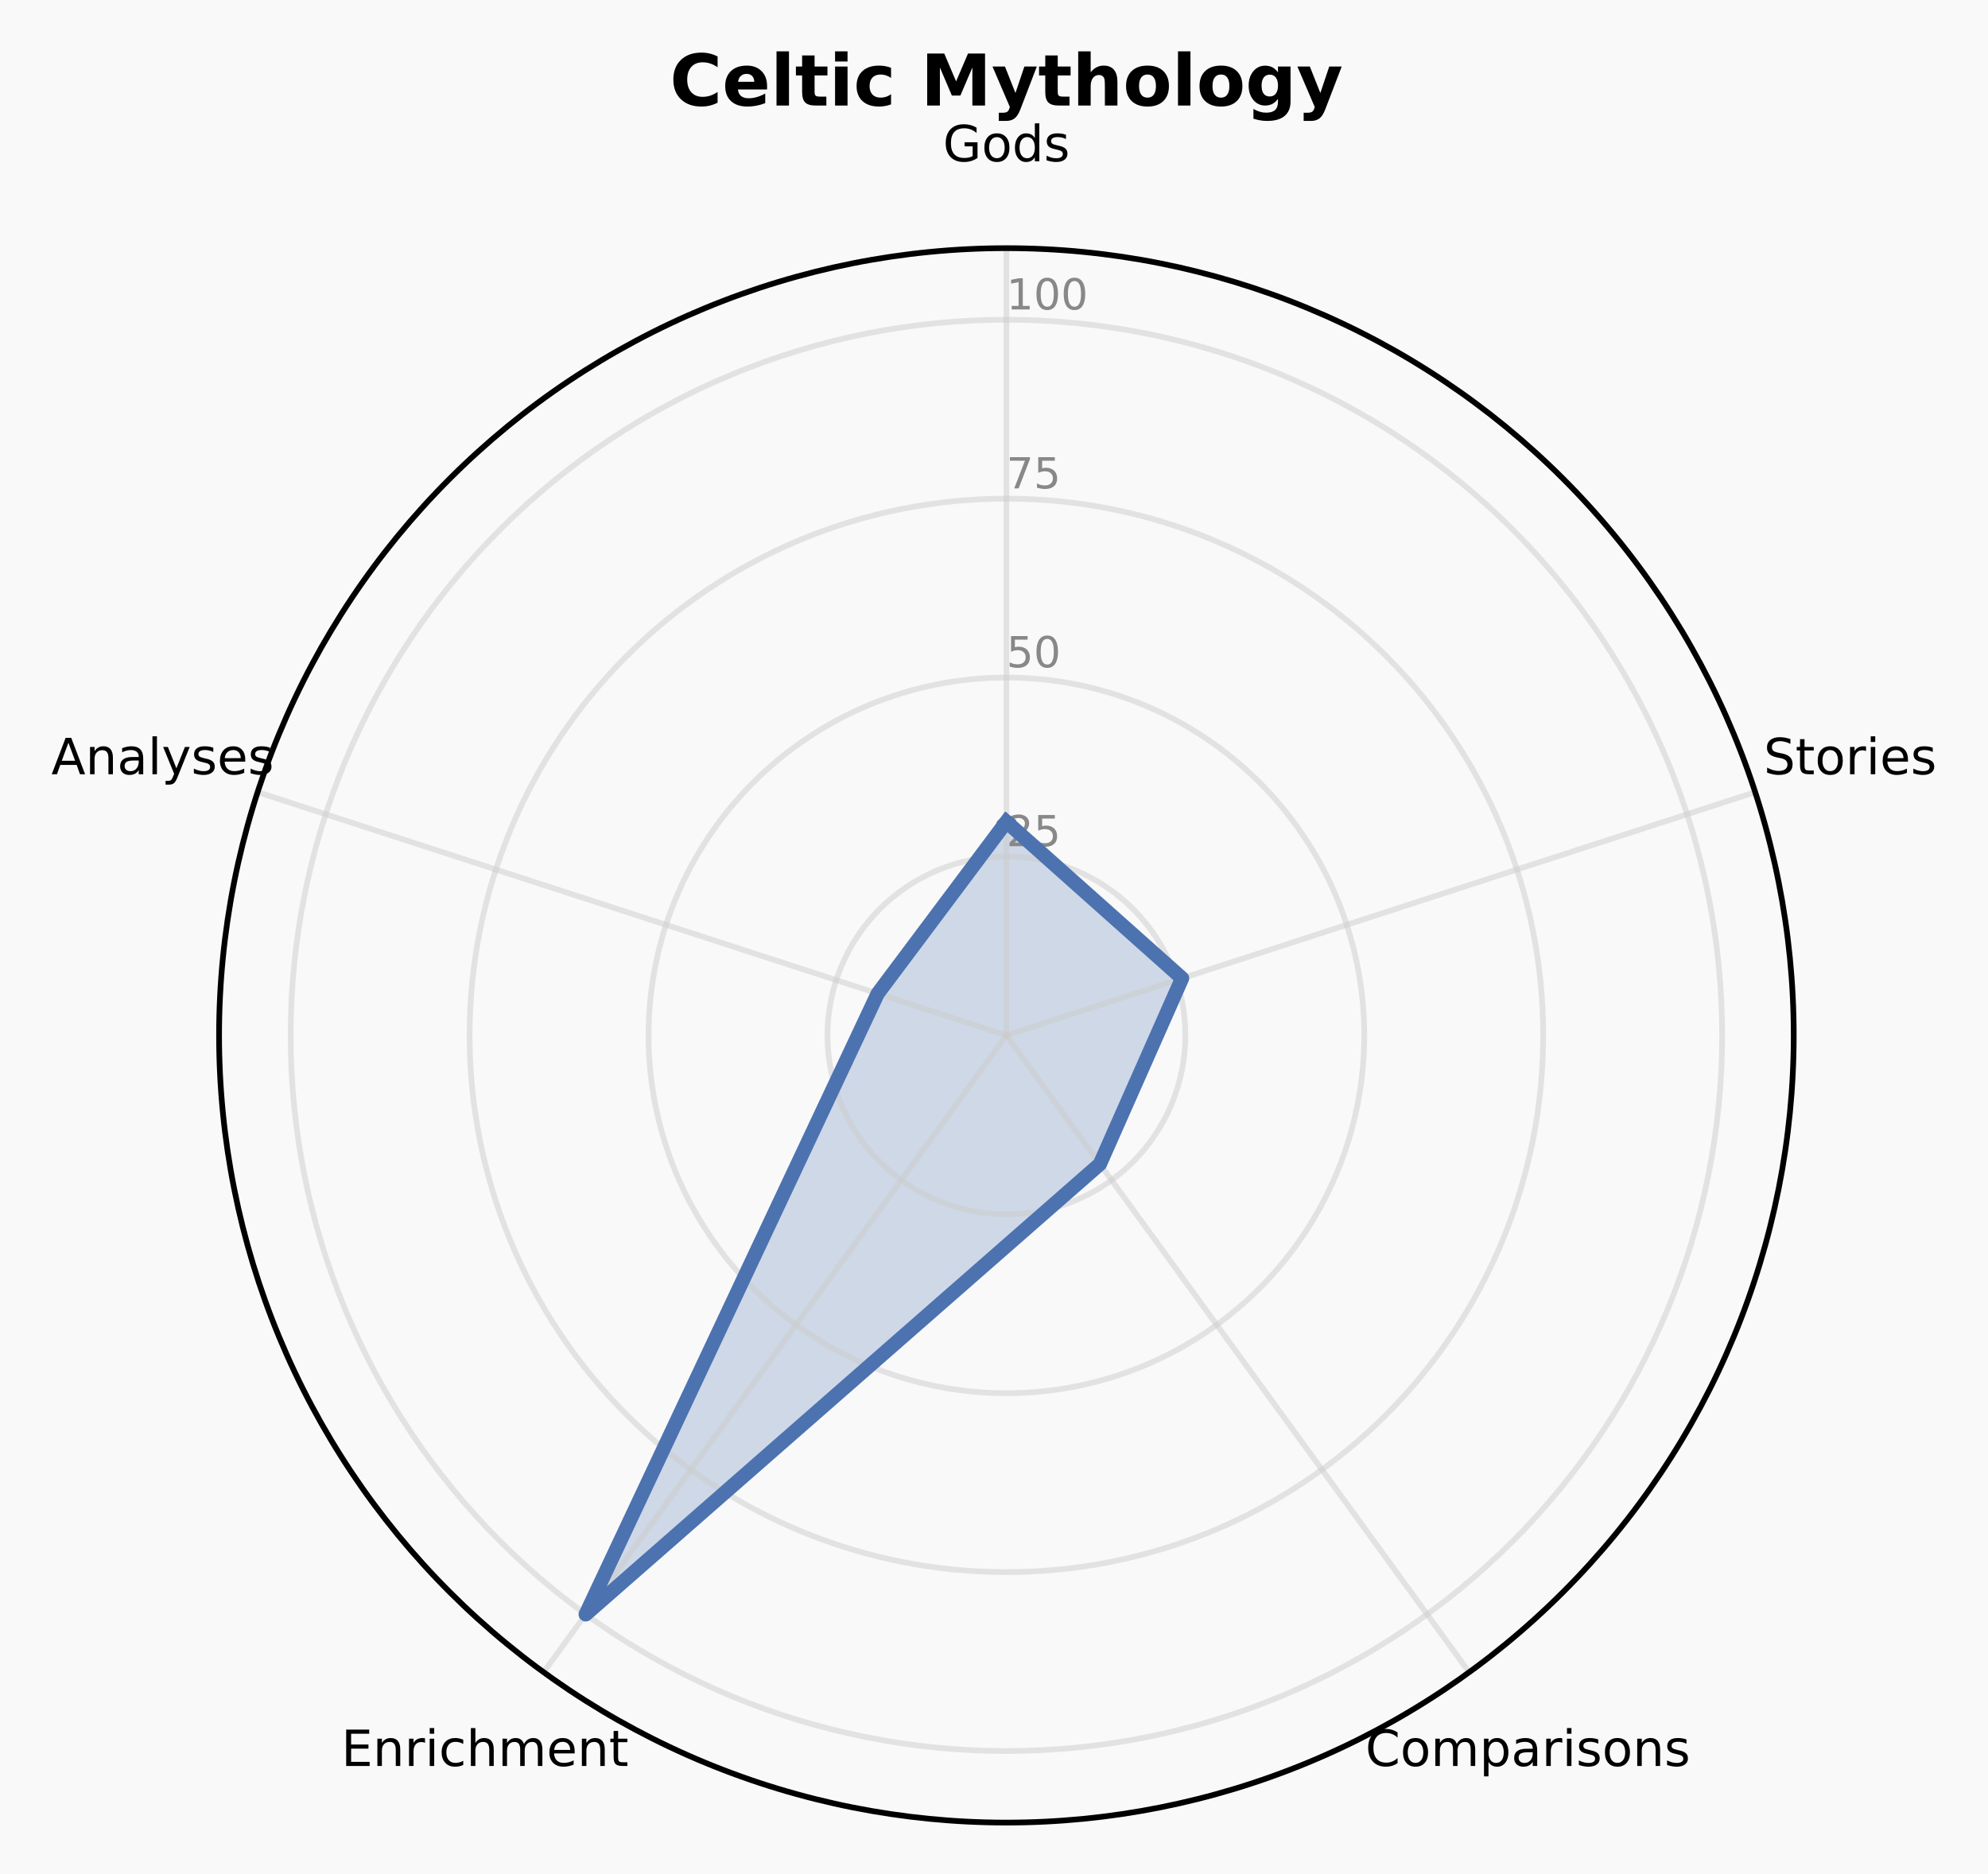
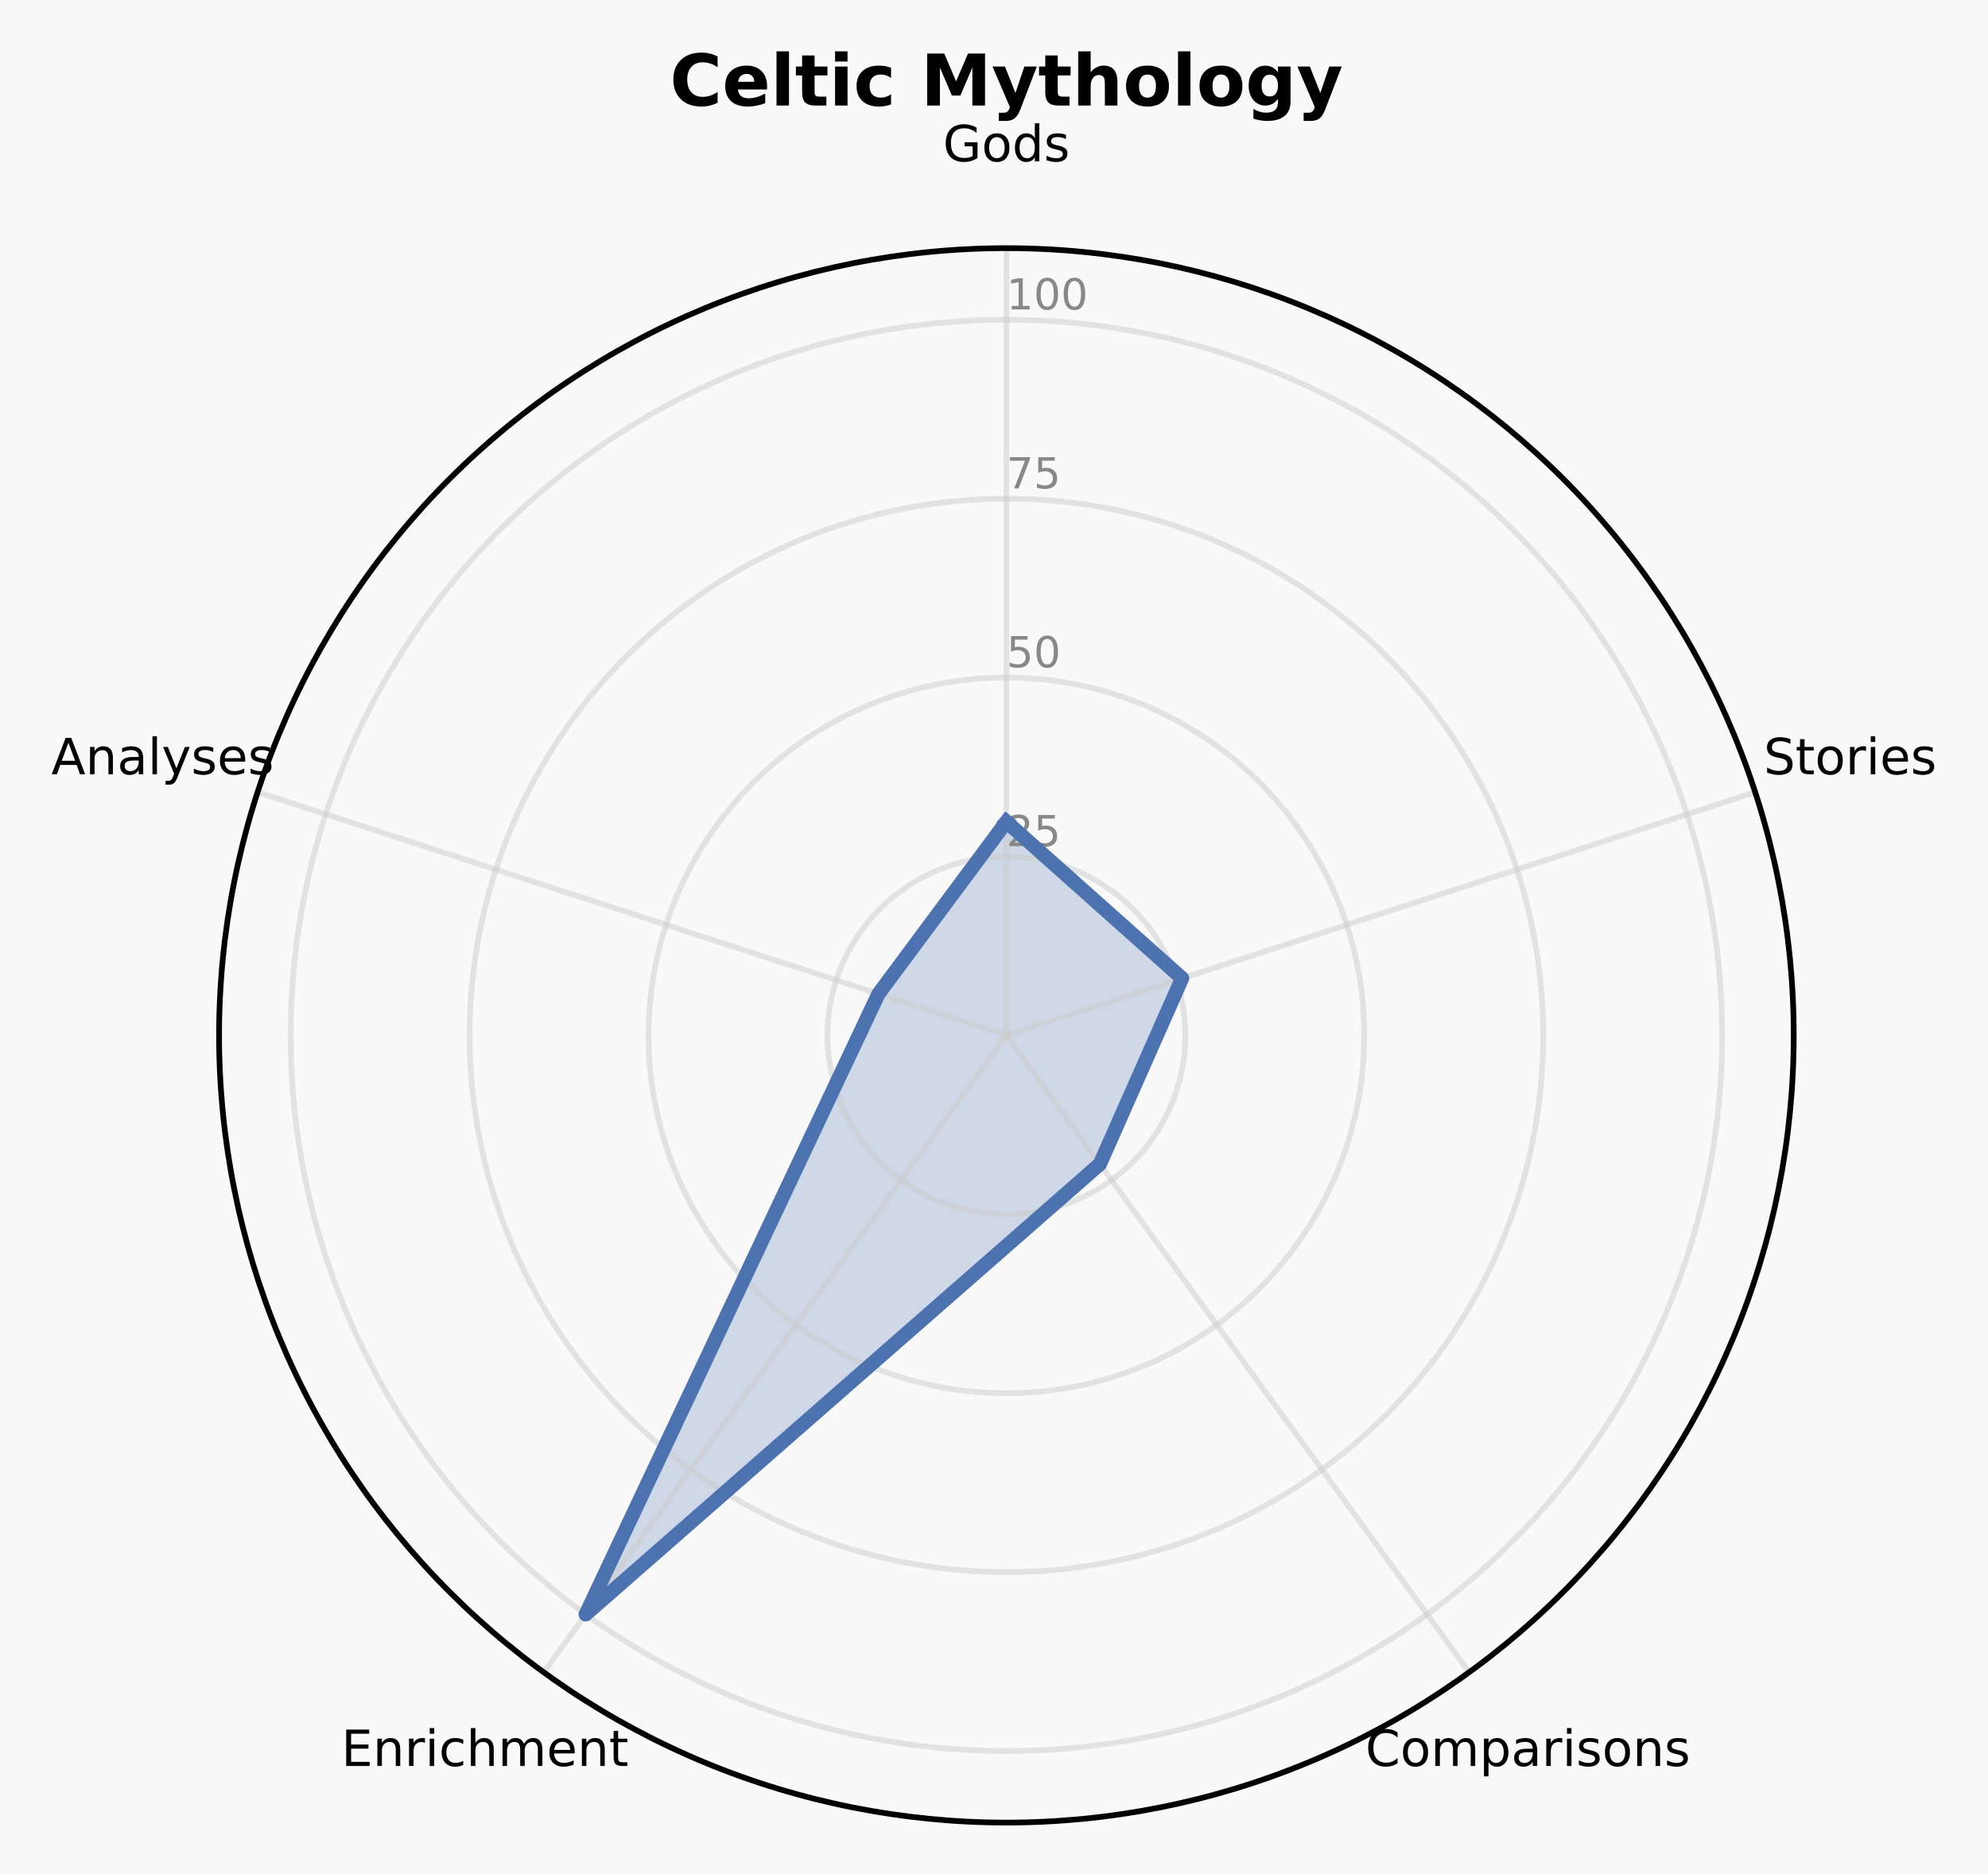
<svg xmlns="http://www.w3.org/2000/svg" xmlns:xlink="http://www.w3.org/1999/xlink" width="278.709pt" height="262.758pt" viewBox="0 0 278.709 262.758" version="1.1">
  <defs>
    <style type="text/css">*{stroke-linejoin: round; stroke-linecap: butt}</style>
  </defs>
  <g id="figure_1">
    <g id="patch_1">
      <path d="M 0 262.758  L 278.709 262.758  L 278.709 0  L 0 0  z " style="fill: #f9f9f9" />
    </g>
    <g id="axes_1">
      <g id="patch_2">
        <path d="M 251.473 145.178  C 251.473 130.683 248.618 116.329 243.071 102.938  C 237.524 89.546 229.393 77.377 219.143 67.128  C 208.894 56.878 196.725 48.748 183.334 43.201  C 169.942 37.654 155.588 34.798 141.093 34.798  C 126.598 34.798 112.244 37.654 98.853 43.201  C 85.461 48.748 73.293 56.878 63.043 67.128  C 52.794 77.377 44.663 89.546 39.116 102.938  C 33.569 116.329 30.714 130.683 30.714 145.178  C 30.714 159.673 33.569 174.027 39.116 187.418  C 44.663 200.81 52.794 212.979 63.043 223.228  C 73.293 233.478 85.461 241.609 98.853 247.155  C 112.244 252.702 126.598 255.558 141.093 255.558  C 155.588 255.558 169.942 252.702 183.334 247.155  C 196.725 241.609 208.894 233.478 219.143 223.228  C 229.393 212.979 237.524 200.81 243.071 187.418  C 248.618 174.027 251.473 159.673 251.473 145.178  M 141.093 145.178  C 141.093 145.178 141.093 145.178 141.093 145.178  C 141.093 145.178 141.093 145.178 141.093 145.178  C 141.093 145.178 141.093 145.178 141.093 145.178  C 141.093 145.178 141.093 145.178 141.093 145.178  C 141.093 145.178 141.093 145.178 141.093 145.178  C 141.093 145.178 141.093 145.178 141.093 145.178  C 141.093 145.178 141.093 145.178 141.093 145.178  C 141.093 145.178 141.093 145.178 141.093 145.178  C 141.093 145.178 141.093 145.178 141.093 145.178  C 141.093 145.178 141.093 145.178 141.093 145.178  C 141.093 145.178 141.093 145.178 141.093 145.178  C 141.093 145.178 141.093 145.178 141.093 145.178  C 141.093 145.178 141.093 145.178 141.093 145.178  C 141.093 145.178 141.093 145.178 141.093 145.178  C 141.093 145.178 141.093 145.178 141.093 145.178  C 141.093 145.178 141.093 145.178 141.093 145.178  z " style="fill: #f9f9f9" />
      </g>
      <g id="patch_3">
-         <path d="M 141.093 115.224  L 165.721 137.176  L 154.2 163.218  L 82.112 226.359  L 123.054 139.317  z " clip-path="url(#p37fac2ac52)" style="fill: #4c72b0; opacity: 0.25; stroke: #4c72b0; stroke-linejoin: miter" />
+         <path d="M 141.093 115.224  L 165.721 137.176  L 154.2 163.218  L 82.112 226.359  L 123.163 139.352  z " clip-path="url(#p1678ab449c)" style="fill: #4c72b0; opacity: 0.25; stroke: #4c72b0; stroke-linejoin: miter" />
      </g>
      <g id="matplotlib.axis_1">
        <g id="xtick_1">
          <g id="line2d_1">
-             <path d="M 141.093 145.178  L 141.093 34.798  " clip-path="url(#p37fac2ac52)" style="fill: none; stroke: #cccccc; stroke-opacity: 0.5; stroke-width: 0.8; stroke-linecap: square" />
+             <path d="M 141.093 145.178  L 141.093 34.798  " clip-path="url(#p1678ab449c)" style="fill: none; stroke: #cccccc; stroke-opacity: 0.5; stroke-width: 0.8; stroke-linecap: square" />
          </g>
          <g id="text_1">
            <g transform="translate(132.1945 22.61707) scale(0.07 -0.07)">
              <defs>
                <path id="DejaVuSans-2a" d="M 3809 666  L 3809 1919  L 2778 1919  L 2778 2438  L 4434 2438  L 4434 434  Q 4069 175 3628 42  Q 3188 -91 2688 -91  Q 1594 -91 976 548  Q 359 1188 359 2328  Q 359 3472 976 4111  Q 1594 4750 2688 4750  Q 3144 4750 3555 4637  Q 3966 4525 4313 4306  L 4313 3634  Q 3963 3931 3569 4081  Q 3175 4231 2741 4231  Q 1884 4231 1454 3753  Q 1025 3275 1025 2328  Q 1025 1384 1454 906  Q 1884 428 2741 428  Q 3075 428 3337 486  Q 3600 544 3809 666  z " transform="scale(0.015625)" />
                <path id="DejaVuSans-52" d="M 1959 3097  Q 1497 3097 1228 2736  Q 959 2375 959 1747  Q 959 1119 1226 758  Q 1494 397 1959 397  Q 2419 397 2687 759  Q 2956 1122 2956 1747  Q 2956 2369 2687 2733  Q 2419 3097 1959 3097  z M 1959 3584  Q 2709 3584 3137 3096  Q 3566 2609 3566 1747  Q 3566 888 3137 398  Q 2709 -91 1959 -91  Q 1206 -91 779 398  Q 353 888 353 1747  Q 353 2609 779 3096  Q 1206 3584 1959 3584  z " transform="scale(0.015625)" />
                <path id="DejaVuSans-47" d="M 2906 2969  L 2906 4863  L 3481 4863  L 3481 0  L 2906 0  L 2906 525  Q 2725 213 2448 61  Q 2172 -91 1784 -91  Q 1150 -91 751 415  Q 353 922 353 1747  Q 353 2572 751 3078  Q 1150 3584 1784 3584  Q 2172 3584 2448 3432  Q 2725 3281 2906 2969  z M 947 1747  Q 947 1113 1208 752  Q 1469 391 1925 391  Q 2381 391 2643 752  Q 2906 1113 2906 1747  Q 2906 2381 2643 2742  Q 2381 3103 1925 3103  Q 1469 3103 1208 2742  Q 947 2381 947 1747  z " transform="scale(0.015625)" />
                <path id="DejaVuSans-56" d="M 2834 3397  L 2834 2853  Q 2591 2978 2328 3040  Q 2066 3103 1784 3103  Q 1356 3103 1142 2972  Q 928 2841 928 2578  Q 928 2378 1081 2264  Q 1234 2150 1697 2047  L 1894 2003  Q 2506 1872 2764 1633  Q 3022 1394 3022 966  Q 3022 478 2636 193  Q 2250 -91 1575 -91  Q 1294 -91 989 -36  Q 684 19 347 128  L 347 722  Q 666 556 975 473  Q 1284 391 1588 391  Q 1994 391 2212 530  Q 2431 669 2431 922  Q 2431 1156 2273 1281  Q 2116 1406 1581 1522  L 1381 1569  Q 847 1681 609 1914  Q 372 2147 372 2553  Q 372 3047 722 3315  Q 1072 3584 1716 3584  Q 2034 3584 2315 3537  Q 2597 3491 2834 3397  z " transform="scale(0.015625)" />
              </defs>
              <use xlink:href="#DejaVuSans-2a" />
              <use xlink:href="#DejaVuSans-52" transform="translate(77.48438 0)" />
              <use xlink:href="#DejaVuSans-47" transform="translate(138.6719 0)" />
              <use xlink:href="#DejaVuSans-56" transform="translate(202.1562 0)" />
            </g>
          </g>
        </g>
        <g id="xtick_2">
          <g id="line2d_2">
-             <path d="M 141.093 145.178  L 246.07 111.069  " clip-path="url(#p37fac2ac52)" style="fill: none; stroke: #cccccc; stroke-opacity: 0.5; stroke-width: 0.8; stroke-linecap: square" />
+             <path d="M 141.093 145.178  L 246.07 111.069  " clip-path="url(#p1678ab449c)" style="fill: none; stroke: #cccccc; stroke-opacity: 0.5; stroke-width: 0.8; stroke-linecap: square" />
          </g>
          <g id="text_2">
            <g transform="translate(247.2616 108.5613) scale(0.07 -0.07)">
              <defs>
                <path id="DejaVuSans-36" d="M 3425 4513  L 3425 3897  Q 3066 4069 2747 4153  Q 2428 4238 2131 4238  Q 1616 4238 1336 4038  Q 1056 3838 1056 3469  Q 1056 3159 1242 3001  Q 1428 2844 1947 2747  L 2328 2669  Q 3034 2534 3370 2195  Q 3706 1856 3706 1288  Q 3706 609 3251 259  Q 2797 -91 1919 -91  Q 1588 -91 1214 -16  Q 841 59 441 206  L 441 856  Q 825 641 1194 531  Q 1563 422 1919 422  Q 2459 422 2753 634  Q 3047 847 3047 1241  Q 3047 1584 2836 1778  Q 2625 1972 2144 2069  L 1759 2144  Q 1053 2284 737 2584  Q 422 2884 422 3419  Q 422 4038 858 4394  Q 1294 4750 2059 4750  Q 2388 4750 2728 4690  Q 3069 4631 3425 4513  z " transform="scale(0.015625)" />
                <path id="DejaVuSans-57" d="M 1172 4494  L 1172 3500  L 2356 3500  L 2356 3053  L 1172 3053  L 1172 1153  Q 1172 725 1289 603  Q 1406 481 1766 481  L 2356 481  L 2356 0  L 1766 0  Q 1100 0 847 248  Q 594 497 594 1153  L 594 3053  L 172 3053  L 172 3500  L 594 3500  L 594 4494  L 1172 4494  z " transform="scale(0.015625)" />
                <path id="DejaVuSans-55" d="M 2631 2963  Q 2534 3019 2420 3045  Q 2306 3072 2169 3072  Q 1681 3072 1420 2755  Q 1159 2438 1159 1844  L 1159 0  L 581 0  L 581 3500  L 1159 3500  L 1159 2956  Q 1341 3275 1631 3429  Q 1922 3584 2338 3584  Q 2397 3584 2469 3576  Q 2541 3569 2628 3553  L 2631 2963  z " transform="scale(0.015625)" />
                <path id="DejaVuSans-4c" d="M 603 3500  L 1178 3500  L 1178 0  L 603 0  L 603 3500  z M 603 4863  L 1178 4863  L 1178 4134  L 603 4134  L 603 4863  z " transform="scale(0.015625)" />
                <path id="DejaVuSans-48" d="M 3597 1894  L 3597 1613  L 953 1613  Q 991 1019 1311 708  Q 1631 397 2203 397  Q 2534 397 2845 478  Q 3156 559 3463 722  L 3463 178  Q 3153 47 2828 -22  Q 2503 -91 2169 -91  Q 1331 -91 842 396  Q 353 884 353 1716  Q 353 2575 817 3079  Q 1281 3584 2069 3584  Q 2775 3584 3186 3129  Q 3597 2675 3597 1894  z M 3022 2063  Q 3016 2534 2758 2815  Q 2500 3097 2075 3097  Q 1594 3097 1305 2825  Q 1016 2553 972 2059  L 3022 2063  z " transform="scale(0.015625)" />
              </defs>
              <use xlink:href="#DejaVuSans-36" />
              <use xlink:href="#DejaVuSans-57" transform="translate(63.48438 0)" />
              <use xlink:href="#DejaVuSans-52" transform="translate(102.6875 0)" />
              <use xlink:href="#DejaVuSans-55" transform="translate(163.875 0)" />
              <use xlink:href="#DejaVuSans-4c" transform="translate(204.9844 0)" />
              <use xlink:href="#DejaVuSans-48" transform="translate(232.7656 0)" />
              <use xlink:href="#DejaVuSans-56" transform="translate(294.2969 0)" />
            </g>
          </g>
        </g>
        <g id="xtick_3">
          <g id="line2d_3">
-             <path d="M 141.093 145.178  L 205.973 234.477  " clip-path="url(#p37fac2ac52)" style="fill: none; stroke: #cccccc; stroke-opacity: 0.5; stroke-width: 0.8; stroke-linecap: square" />
+             <path d="M 141.093 145.178  L 205.973 234.477  " clip-path="url(#p1678ab449c)" style="fill: none; stroke: #cccccc; stroke-opacity: 0.5; stroke-width: 0.8; stroke-linecap: square" />
          </g>
          <g id="text_3">
            <g transform="translate(191.4228 247.6219) scale(0.07 -0.07)">
              <defs>
                <path id="DejaVuSans-26" d="M 4122 4306  L 4122 3641  Q 3803 3938 3442 4084  Q 3081 4231 2675 4231  Q 1875 4231 1450 3742  Q 1025 3253 1025 2328  Q 1025 1406 1450 917  Q 1875 428 2675 428  Q 3081 428 3442 575  Q 3803 722 4122 1019  L 4122 359  Q 3791 134 3420 21  Q 3050 -91 2638 -91  Q 1578 -91 968 557  Q 359 1206 359 2328  Q 359 3453 968 4101  Q 1578 4750 2638 4750  Q 3056 4750 3426 4639  Q 3797 4528 4122 4306  z " transform="scale(0.015625)" />
                <path id="DejaVuSans-50" d="M 3328 2828  Q 3544 3216 3844 3400  Q 4144 3584 4550 3584  Q 5097 3584 5394 3201  Q 5691 2819 5691 2113  L 5691 0  L 5113 0  L 5113 2094  Q 5113 2597 4934 2840  Q 4756 3084 4391 3084  Q 3944 3084 3684 2787  Q 3425 2491 3425 1978  L 3425 0  L 2847 0  L 2847 2094  Q 2847 2600 2669 2842  Q 2491 3084 2119 3084  Q 1678 3084 1418 2786  Q 1159 2488 1159 1978  L 1159 0  L 581 0  L 581 3500  L 1159 3500  L 1159 2956  Q 1356 3278 1631 3431  Q 1906 3584 2284 3584  Q 2666 3584 2933 3390  Q 3200 3197 3328 2828  z " transform="scale(0.015625)" />
                <path id="DejaVuSans-53" d="M 1159 525  L 1159 -1331  L 581 -1331  L 581 3500  L 1159 3500  L 1159 2969  Q 1341 3281 1617 3432  Q 1894 3584 2278 3584  Q 2916 3584 3314 3078  Q 3713 2572 3713 1747  Q 3713 922 3314 415  Q 2916 -91 2278 -91  Q 1894 -91 1617 61  Q 1341 213 1159 525  z M 3116 1747  Q 3116 2381 2855 2742  Q 2594 3103 2138 3103  Q 1681 3103 1420 2742  Q 1159 2381 1159 1747  Q 1159 1113 1420 752  Q 1681 391 2138 391  Q 2594 391 2855 752  Q 3116 1113 3116 1747  z " transform="scale(0.015625)" />
                <path id="DejaVuSans-44" d="M 2194 1759  Q 1497 1759 1228 1600  Q 959 1441 959 1056  Q 959 750 1161 570  Q 1363 391 1709 391  Q 2188 391 2477 730  Q 2766 1069 2766 1631  L 2766 1759  L 2194 1759  z M 3341 1997  L 3341 0  L 2766 0  L 2766 531  Q 2569 213 2275 61  Q 1981 -91 1556 -91  Q 1019 -91 701 211  Q 384 513 384 1019  Q 384 1609 779 1909  Q 1175 2209 1959 2209  L 2766 2209  L 2766 2266  Q 2766 2663 2505 2880  Q 2244 3097 1772 3097  Q 1472 3097 1187 3025  Q 903 2953 641 2809  L 641 3341  Q 956 3463 1253 3523  Q 1550 3584 1831 3584  Q 2591 3584 2966 3190  Q 3341 2797 3341 1997  z " transform="scale(0.015625)" />
                <path id="DejaVuSans-51" d="M 3513 2113  L 3513 0  L 2938 0  L 2938 2094  Q 2938 2591 2744 2837  Q 2550 3084 2163 3084  Q 1697 3084 1428 2787  Q 1159 2491 1159 1978  L 1159 0  L 581 0  L 581 3500  L 1159 3500  L 1159 2956  Q 1366 3272 1645 3428  Q 1925 3584 2291 3584  Q 2894 3584 3203 3211  Q 3513 2838 3513 2113  z " transform="scale(0.015625)" />
              </defs>
              <use xlink:href="#DejaVuSans-26" />
              <use xlink:href="#DejaVuSans-52" transform="translate(69.82812 0)" />
              <use xlink:href="#DejaVuSans-50" transform="translate(131.0156 0)" />
              <use xlink:href="#DejaVuSans-53" transform="translate(228.4219 0)" />
              <use xlink:href="#DejaVuSans-44" transform="translate(291.9062 0)" />
              <use xlink:href="#DejaVuSans-55" transform="translate(353.1875 0)" />
              <use xlink:href="#DejaVuSans-4c" transform="translate(394.2969 0)" />
              <use xlink:href="#DejaVuSans-56" transform="translate(422.0781 0)" />
              <use xlink:href="#DejaVuSans-52" transform="translate(474.1719 0)" />
              <use xlink:href="#DejaVuSans-51" transform="translate(535.3594 0)" />
              <use xlink:href="#DejaVuSans-56" transform="translate(598.7344 0)" />
            </g>
          </g>
        </g>
        <g id="xtick_4">
          <g id="line2d_4">
-             <path d="M 141.093 145.178  L 76.214 234.477  " clip-path="url(#p37fac2ac52)" style="fill: none; stroke: #cccccc; stroke-opacity: 0.5; stroke-width: 0.8; stroke-linecap: square" />
+             <path d="M 141.093 145.178  L 76.214 234.477  " clip-path="url(#p1678ab449c)" style="fill: none; stroke: #cccccc; stroke-opacity: 0.5; stroke-width: 0.8; stroke-linecap: square" />
          </g>
          <g id="text_4">
            <g transform="translate(47.8483 247.6219) scale(0.07 -0.07)">
              <defs>
                <path id="DejaVuSans-28" d="M 628 4666  L 3578 4666  L 3578 4134  L 1259 4134  L 1259 2753  L 3481 2753  L 3481 2222  L 1259 2222  L 1259 531  L 3634 531  L 3634 0  L 628 0  L 628 4666  z " transform="scale(0.015625)" />
                <path id="DejaVuSans-46" d="M 3122 3366  L 3122 2828  Q 2878 2963 2633 3030  Q 2388 3097 2138 3097  Q 1578 3097 1268 2742  Q 959 2388 959 1747  Q 959 1106 1268 751  Q 1578 397 2138 397  Q 2388 397 2633 464  Q 2878 531 3122 666  L 3122 134  Q 2881 22 2623 -34  Q 2366 -91 2075 -91  Q 1284 -91 818 406  Q 353 903 353 1747  Q 353 2603 823 3093  Q 1294 3584 2113 3584  Q 2378 3584 2631 3529  Q 2884 3475 3122 3366  z " transform="scale(0.015625)" />
                <path id="DejaVuSans-4b" d="M 3513 2113  L 3513 0  L 2938 0  L 2938 2094  Q 2938 2591 2744 2837  Q 2550 3084 2163 3084  Q 1697 3084 1428 2787  Q 1159 2491 1159 1978  L 1159 0  L 581 0  L 581 4863  L 1159 4863  L 1159 2956  Q 1366 3272 1645 3428  Q 1925 3584 2291 3584  Q 2894 3584 3203 3211  Q 3513 2838 3513 2113  z " transform="scale(0.015625)" />
              </defs>
              <use xlink:href="#DejaVuSans-28" />
              <use xlink:href="#DejaVuSans-51" transform="translate(63.1875 0)" />
              <use xlink:href="#DejaVuSans-55" transform="translate(126.5625 0)" />
              <use xlink:href="#DejaVuSans-4c" transform="translate(167.6719 0)" />
              <use xlink:href="#DejaVuSans-46" transform="translate(195.4531 0)" />
              <use xlink:href="#DejaVuSans-4b" transform="translate(250.4375 0)" />
              <use xlink:href="#DejaVuSans-50" transform="translate(313.8125 0)" />
              <use xlink:href="#DejaVuSans-48" transform="translate(411.2188 0)" />
              <use xlink:href="#DejaVuSans-51" transform="translate(472.75 0)" />
              <use xlink:href="#DejaVuSans-57" transform="translate(536.125 0)" />
            </g>
          </g>
        </g>
        <g id="xtick_5">
          <g id="line2d_5">
-             <path d="M 141.093 145.178  L 36.116 111.069  " clip-path="url(#p37fac2ac52)" style="fill: none; stroke: #cccccc; stroke-opacity: 0.5; stroke-width: 0.8; stroke-linecap: square" />
+             <path d="M 141.093 145.178  L 36.116 111.069  " clip-path="url(#p1678ab449c)" style="fill: none; stroke: #cccccc; stroke-opacity: 0.5; stroke-width: 0.8; stroke-linecap: square" />
          </g>
          <g id="text_5">
            <g transform="translate(7.2 108.5613) scale(0.07 -0.07)">
              <defs>
                <path id="DejaVuSans-24" d="M 2188 4044  L 1331 1722  L 3047 1722  L 2188 4044  z M 1831 4666  L 2547 4666  L 4325 0  L 3669 0  L 3244 1197  L 1141 1197  L 716 0  L 50 0  L 1831 4666  z " transform="scale(0.015625)" />
                <path id="DejaVuSans-4f" d="M 603 4863  L 1178 4863  L 1178 0  L 603 0  L 603 4863  z " transform="scale(0.015625)" />
                <path id="DejaVuSans-5c" d="M 2059 -325  Q 1816 -950 1584 -1140  Q 1353 -1331 966 -1331  L 506 -1331  L 506 -850  L 844 -850  Q 1081 -850 1212 -737  Q 1344 -625 1503 -206  L 1606 56  L 191 3500  L 800 3500  L 1894 763  L 2988 3500  L 3597 3500  L 2059 -325  z " transform="scale(0.015625)" />
              </defs>
              <use xlink:href="#DejaVuSans-24" />
              <use xlink:href="#DejaVuSans-51" transform="translate(68.40625 0)" />
              <use xlink:href="#DejaVuSans-44" transform="translate(131.7812 0)" />
              <use xlink:href="#DejaVuSans-4f" transform="translate(193.0625 0)" />
              <use xlink:href="#DejaVuSans-5c" transform="translate(220.8438 0)" />
              <use xlink:href="#DejaVuSans-56" transform="translate(280.0312 0)" />
              <use xlink:href="#DejaVuSans-48" transform="translate(332.125 0)" />
              <use xlink:href="#DejaVuSans-56" transform="translate(393.6562 0)" />
            </g>
          </g>
        </g>
      </g>
      <g id="matplotlib.axis_2">
        <g id="ytick_1">
          <g id="line2d_6">
-             <path d="M 141.093 120.092  C 144.388 120.092 147.65 120.741 150.693 122.001  C 153.737 123.262 156.503 125.11 158.832 127.439  C 161.161 129.769 163.009 132.534 164.27 135.578  C 165.531 138.621 166.18 141.884 166.18 145.178  C 166.18 148.472 165.531 151.735 164.27 154.778  C 163.009 157.822 161.161 160.587 158.832 162.917  C 156.503 165.246 153.737 167.094 150.693 168.355  C 147.65 169.615 144.388 170.264 141.093 170.264  C 137.799 170.264 134.537 169.615 131.493 168.355  C 128.45 167.094 125.684 165.246 123.355 162.917  C 121.025 160.587 119.177 157.822 117.917 154.778  C 116.656 151.735 116.007 148.472 116.007 145.178  C 116.007 141.884 116.656 138.621 117.917 135.578  C 119.177 132.534 121.025 129.769 123.355 127.439  C 125.684 125.11 128.45 123.262 131.493 122.001  C 134.537 120.741 137.799 120.092 141.093 120.092  " clip-path="url(#p37fac2ac52)" style="fill: none; stroke: #cccccc; stroke-opacity: 0.5; stroke-width: 0.8; stroke-linecap: square" />
+             <path d="M 141.093 120.092  C 144.388 120.092 147.65 120.741 150.693 122.001  C 153.737 123.262 156.503 125.11 158.832 127.439  C 161.161 129.769 163.009 132.534 164.27 135.578  C 165.531 138.621 166.18 141.884 166.18 145.178  C 166.18 148.472 165.531 151.735 164.27 154.778  C 163.009 157.822 161.161 160.587 158.832 162.917  C 156.503 165.246 153.737 167.094 150.693 168.355  C 147.65 169.615 144.388 170.264 141.093 170.264  C 137.799 170.264 134.537 169.615 131.493 168.355  C 128.45 167.094 125.684 165.246 123.355 162.917  C 121.025 160.587 119.177 157.822 117.917 154.778  C 116.656 151.735 116.007 148.472 116.007 145.178  C 116.007 141.884 116.656 138.621 117.917 135.578  C 119.177 132.534 121.025 129.769 123.355 127.439  C 125.684 125.11 128.45 123.262 131.493 122.001  C 134.537 120.741 137.799 120.092 141.093 120.092  " clip-path="url(#p1678ab449c)" style="fill: none; stroke: #cccccc; stroke-opacity: 0.5; stroke-width: 0.8; stroke-linecap: square" />
          </g>
          <g id="text_6">
            <g style="fill: #888888" transform="translate(141.0933 118.6504) scale(0.06 -0.06)">
              <defs>
                <path id="DejaVuSans-15" d="M 1228 531  L 3431 531  L 3431 0  L 469 0  L 469 531  Q 828 903 1448 1529  Q 2069 2156 2228 2338  Q 2531 2678 2651 2914  Q 2772 3150 2772 3378  Q 2772 3750 2511 3984  Q 2250 4219 1831 4219  Q 1534 4219 1204 4116  Q 875 4013 500 3803  L 500 4441  Q 881 4594 1212 4672  Q 1544 4750 1819 4750  Q 2544 4750 2975 4387  Q 3406 4025 3406 3419  Q 3406 3131 3298 2873  Q 3191 2616 2906 2266  Q 2828 2175 2409 1742  Q 1991 1309 1228 531  z " transform="scale(0.015625)" />
                <path id="DejaVuSans-18" d="M 691 4666  L 3169 4666  L 3169 4134  L 1269 4134  L 1269 2991  Q 1406 3038 1543 3061  Q 1681 3084 1819 3084  Q 2600 3084 3056 2656  Q 3513 2228 3513 1497  Q 3513 744 3044 326  Q 2575 -91 1722 -91  Q 1428 -91 1123 -41  Q 819 9 494 109  L 494 744  Q 775 591 1075 516  Q 1375 441 1709 441  Q 2250 441 2565 725  Q 2881 1009 2881 1497  Q 2881 1984 2565 2268  Q 2250 2553 1709 2553  Q 1456 2553 1204 2497  Q 953 2441 691 2322  L 691 4666  z " transform="scale(0.015625)" />
              </defs>
              <use xlink:href="#DejaVuSans-15" />
              <use xlink:href="#DejaVuSans-18" transform="translate(63.625 0)" />
            </g>
          </g>
        </g>
        <g id="ytick_2">
          <g id="line2d_7">
-             <path d="M 141.093 95.005  C 147.682 95.005 154.206 96.303 160.293 98.825  C 166.381 101.346 171.912 105.042 176.571 109.701  C 181.229 114.36 184.925 119.891 187.447 125.978  C 189.968 132.065 191.266 138.589 191.266 145.178  C 191.266 151.767 189.968 158.291 187.447 164.378  C 184.925 170.465 181.229 175.997 176.571 180.655  C 171.912 185.314 166.381 189.01 160.293 191.531  C 154.206 194.053 147.682 195.351 141.093 195.351  C 134.505 195.351 127.98 194.053 121.893 191.531  C 115.806 189.01 110.275 185.314 105.616 180.655  C 100.957 175.997 97.261 170.465 94.74 164.378  C 92.219 158.291 90.921 151.767 90.921 145.178  C 90.921 138.589 92.219 132.065 94.74 125.978  C 97.261 119.891 100.957 114.36 105.616 109.701  C 110.275 105.042 115.806 101.346 121.893 98.825  C 127.98 96.303 134.505 95.005 141.093 95.005  " clip-path="url(#p37fac2ac52)" style="fill: none; stroke: #cccccc; stroke-opacity: 0.5; stroke-width: 0.8; stroke-linecap: square" />
+             <path d="M 141.093 95.005  C 147.682 95.005 154.206 96.303 160.293 98.825  C 166.381 101.346 171.912 105.042 176.571 109.701  C 181.229 114.36 184.925 119.891 187.447 125.978  C 189.968 132.065 191.266 138.589 191.266 145.178  C 191.266 151.767 189.968 158.291 187.447 164.378  C 184.925 170.465 181.229 175.997 176.571 180.655  C 171.912 185.314 166.381 189.01 160.293 191.531  C 154.206 194.053 147.682 195.351 141.093 195.351  C 134.505 195.351 127.98 194.053 121.893 191.531  C 115.806 189.01 110.275 185.314 105.616 180.655  C 100.957 175.997 97.261 170.465 94.74 164.378  C 92.219 158.291 90.921 151.767 90.921 145.178  C 90.921 138.589 92.219 132.065 94.74 125.978  C 97.261 119.891 100.957 114.36 105.616 109.701  C 110.275 105.042 115.806 101.346 121.893 98.825  C 127.98 96.303 134.505 95.005 141.093 95.005  " clip-path="url(#p1678ab449c)" style="fill: none; stroke: #cccccc; stroke-opacity: 0.5; stroke-width: 0.8; stroke-linecap: square" />
          </g>
          <g id="text_7">
            <g style="fill: #888888" transform="translate(141.0933 93.56408) scale(0.06 -0.06)">
              <defs>
                <path id="DejaVuSans-13" d="M 2034 4250  Q 1547 4250 1301 3770  Q 1056 3291 1056 2328  Q 1056 1369 1301 889  Q 1547 409 2034 409  Q 2525 409 2770 889  Q 3016 1369 3016 2328  Q 3016 3291 2770 3770  Q 2525 4250 2034 4250  z M 2034 4750  Q 2819 4750 3233 4129  Q 3647 3509 3647 2328  Q 3647 1150 3233 529  Q 2819 -91 2034 -91  Q 1250 -91 836 529  Q 422 1150 422 2328  Q 422 3509 836 4129  Q 1250 4750 2034 4750  z " transform="scale(0.015625)" />
              </defs>
              <use xlink:href="#DejaVuSans-18" />
              <use xlink:href="#DejaVuSans-13" transform="translate(63.625 0)" />
            </g>
          </g>
        </g>
        <g id="ytick_3">
          <g id="line2d_8">
-             <path d="M 141.093 69.919  C 150.976 69.919 160.763 71.866 169.894 75.648  C 179.024 79.43 187.321 84.974 194.309 91.962  C 201.298 98.95 206.841 107.247 210.623 116.378  C 214.405 125.508 216.352 135.295 216.352 145.178  C 216.352 155.061 214.405 164.848 210.623 173.978  C 206.841 183.109 201.298 191.406 194.309 198.394  C 187.321 205.382 179.024 210.926 169.894 214.708  C 160.763 218.49 150.976 220.437 141.093 220.437  C 131.21 220.437 121.424 218.49 112.293 214.708  C 103.162 210.926 94.866 205.382 87.877 198.394  C 80.889 191.406 75.345 183.109 71.563 173.978  C 67.781 164.848 65.834 155.061 65.834 145.178  C 65.834 135.295 67.781 125.508 71.563 116.378  C 75.345 107.247 80.889 98.95 87.877 91.962  C 94.866 84.974 103.162 79.43 112.293 75.648  C 121.424 71.866 131.21 69.919 141.093 69.919  " clip-path="url(#p37fac2ac52)" style="fill: none; stroke: #cccccc; stroke-opacity: 0.5; stroke-width: 0.8; stroke-linecap: square" />
+             <path d="M 141.093 69.919  C 150.976 69.919 160.763 71.866 169.894 75.648  C 179.024 79.43 187.321 84.974 194.309 91.962  C 201.298 98.95 206.841 107.247 210.623 116.378  C 214.405 125.508 216.352 135.295 216.352 145.178  C 216.352 155.061 214.405 164.848 210.623 173.978  C 206.841 183.109 201.298 191.406 194.309 198.394  C 187.321 205.382 179.024 210.926 169.894 214.708  C 160.763 218.49 150.976 220.437 141.093 220.437  C 131.21 220.437 121.424 218.49 112.293 214.708  C 103.162 210.926 94.866 205.382 87.877 198.394  C 80.889 191.406 75.345 183.109 71.563 173.978  C 67.781 164.848 65.834 155.061 65.834 145.178  C 65.834 135.295 67.781 125.508 71.563 116.378  C 75.345 107.247 80.889 98.95 87.877 91.962  C 94.866 84.974 103.162 79.43 112.293 75.648  C 121.424 71.866 131.21 69.919 141.093 69.919  " clip-path="url(#p1678ab449c)" style="fill: none; stroke: #cccccc; stroke-opacity: 0.5; stroke-width: 0.8; stroke-linecap: square" />
          </g>
          <g id="text_8">
            <g style="fill: #888888" transform="translate(141.0933 68.47781) scale(0.06 -0.06)">
              <defs>
                <path id="DejaVuSans-1a" d="M 525 4666  L 3525 4666  L 3525 4397  L 1831 0  L 1172 0  L 2766 4134  L 525 4134  L 525 4666  z " transform="scale(0.015625)" />
              </defs>
              <use xlink:href="#DejaVuSans-1a" />
              <use xlink:href="#DejaVuSans-18" transform="translate(63.625 0)" />
            </g>
          </g>
        </g>
        <g id="ytick_4">
          <g id="line2d_9">
-             <path d="M 141.093 44.833  C 154.27 44.833 167.32 47.429 179.494 52.471  C 191.668 57.514 202.73 64.906 212.048 74.223  C 221.366 83.541 228.757 94.603 233.8 106.778  C 238.843 118.952 241.438 132.001 241.438 145.178  C 241.438 158.355 238.843 171.404 233.8 183.578  C 228.757 195.753 221.366 206.815 212.048 216.133  C 202.73 225.45 191.668 232.842 179.494 237.885  C 167.32 242.927 154.27 245.523 141.093 245.523  C 127.916 245.523 114.867 242.927 102.693 237.885  C 90.519 232.842 79.456 225.45 70.139 216.133  C 60.821 206.815 53.429 195.753 48.387 183.578  C 43.344 171.404 40.748 158.355 40.748 145.178  C 40.748 132.001 43.344 118.952 48.387 106.778  C 53.429 94.603 60.821 83.541 70.139 74.223  C 79.456 64.906 90.519 57.514 102.693 52.471  C 114.867 47.429 127.916 44.833 141.093 44.833  " clip-path="url(#p37fac2ac52)" style="fill: none; stroke: #cccccc; stroke-opacity: 0.5; stroke-width: 0.8; stroke-linecap: square" />
+             <path d="M 141.093 44.833  C 154.27 44.833 167.32 47.429 179.494 52.471  C 191.668 57.514 202.73 64.906 212.048 74.223  C 221.366 83.541 228.757 94.603 233.8 106.778  C 238.843 118.952 241.438 132.001 241.438 145.178  C 241.438 158.355 238.843 171.404 233.8 183.578  C 228.757 195.753 221.366 206.815 212.048 216.133  C 202.73 225.45 191.668 232.842 179.494 237.885  C 167.32 242.927 154.27 245.523 141.093 245.523  C 127.916 245.523 114.867 242.927 102.693 237.885  C 90.519 232.842 79.456 225.45 70.139 216.133  C 60.821 206.815 53.429 195.753 48.387 183.578  C 43.344 171.404 40.748 158.355 40.748 145.178  C 40.748 132.001 43.344 118.952 48.387 106.778  C 53.429 94.603 60.821 83.541 70.139 74.223  C 79.456 64.906 90.519 57.514 102.693 52.471  C 114.867 47.429 127.916 44.833 141.093 44.833  " clip-path="url(#p1678ab449c)" style="fill: none; stroke: #cccccc; stroke-opacity: 0.5; stroke-width: 0.8; stroke-linecap: square" />
          </g>
          <g id="text_9">
            <g style="fill: #888888" transform="translate(141.0933 43.39154) scale(0.06 -0.06)">
              <defs>
                <path id="DejaVuSans-14" d="M 794 531  L 1825 531  L 1825 4091  L 703 3866  L 703 4441  L 1819 4666  L 2450 4666  L 2450 531  L 3481 531  L 3481 0  L 794 0  L 794 531  z " transform="scale(0.015625)" />
              </defs>
              <use xlink:href="#DejaVuSans-14" />
              <use xlink:href="#DejaVuSans-13" transform="translate(63.625 0)" />
              <use xlink:href="#DejaVuSans-13" transform="translate(127.25 0)" />
            </g>
          </g>
        </g>
      </g>
      <g id="line2d_10">
-         <path d="M 141.093 115.224  L 165.721 137.176  L 154.2 163.218  L 82.112 226.359  L 123.054 139.317  L 141.093 115.224  " clip-path="url(#p37fac2ac52)" style="fill: none; stroke: #4c72b0; stroke-width: 2; stroke-linecap: square" />
+         <path d="M 141.093 115.224  L 165.721 137.176  L 154.2 163.218  L 82.112 226.359  L 123.163 139.352  L 141.093 115.224  " clip-path="url(#p1678ab449c)" style="fill: none; stroke: #4c72b0; stroke-width: 2; stroke-linecap: square" />
      </g>
      <g id="patch_4">
        <path d="M 141.093 34.798  C 126.598 34.798 112.244 37.654 98.853 43.201  C 85.461 48.748 73.293 56.878 63.043 67.128  C 52.794 77.377 44.663 89.546 39.116 102.938  C 33.569 116.329 30.714 130.683 30.714 145.178  C 30.714 159.673 33.569 174.027 39.116 187.418  C 44.663 200.81 52.794 212.979 63.043 223.228  C 73.293 233.478 85.461 241.609 98.853 247.155  C 112.244 252.702 126.598 255.558 141.093 255.558  C 155.588 255.558 169.942 252.702 183.334 247.155  C 196.725 241.609 208.894 233.478 219.143 223.228  C 229.393 212.979 237.524 200.81 243.071 187.418  C 248.618 174.027 251.473 159.673 251.473 145.178  C 251.473 130.683 248.618 116.329 243.071 102.938  C 237.524 89.546 229.393 77.377 219.143 67.128  C 208.894 56.878 196.725 48.748 183.334 43.201  C 169.942 37.654 155.588 34.798 141.093 34.798  " style="fill: none; stroke: #000000; stroke-width: 0.8; stroke-linejoin: miter; stroke-linecap: square" />
      </g>
      <g id="text_10">
        <g transform="translate(93.90264 14.79844) scale(0.1 -0.1)">
          <defs>
            <path id="DejaVuSans-Bold-26" d="M 4288 256  Q 3956 84 3597 -3  Q 3238 -91 2847 -91  Q 1681 -91 1000 561  Q 319 1213 319 2328  Q 319 3447 1000 4098  Q 1681 4750 2847 4750  Q 3238 4750 3597 4662  Q 3956 4575 4288 4403  L 4288 3438  Q 3953 3666 3628 3772  Q 3303 3878 2944 3878  Q 2300 3878 1931 3465  Q 1563 3053 1563 2328  Q 1563 1606 1931 1193  Q 2300 781 2944 781  Q 3303 781 3628 887  Q 3953 994 4288 1222  L 4288 256  z " transform="scale(0.015625)" />
            <path id="DejaVuSans-Bold-48" d="M 4031 1759  L 4031 1441  L 1416 1441  Q 1456 1047 1700 850  Q 1944 653 2381 653  Q 2734 653 3104 758  Q 3475 863 3866 1075  L 3866 213  Q 3469 63 3072 -14  Q 2675 -91 2278 -91  Q 1328 -91 801 392  Q 275 875 275 1747  Q 275 2603 792 3093  Q 1309 3584 2216 3584  Q 3041 3584 3536 3087  Q 4031 2591 4031 1759  z M 2881 2131  Q 2881 2450 2695 2645  Q 2509 2841 2209 2841  Q 1884 2841 1681 2658  Q 1478 2475 1428 2131  L 2881 2131  z " transform="scale(0.015625)" />
            <path id="DejaVuSans-Bold-4f" d="M 538 4863  L 1656 4863  L 1656 0  L 538 0  L 538 4863  z " transform="scale(0.015625)" />
            <path id="DejaVuSans-Bold-57" d="M 1759 4494  L 1759 3500  L 2913 3500  L 2913 2700  L 1759 2700  L 1759 1216  Q 1759 972 1856 886  Q 1953 800 2241 800  L 2816 800  L 2816 0  L 1856 0  Q 1194 0 917 276  Q 641 553 641 1216  L 641 2700  L 84 2700  L 84 3500  L 641 3500  L 641 4494  L 1759 4494  z " transform="scale(0.015625)" />
            <path id="DejaVuSans-Bold-4c" d="M 538 3500  L 1656 3500  L 1656 0  L 538 0  L 538 3500  z M 538 4863  L 1656 4863  L 1656 3950  L 538 3950  L 538 4863  z " transform="scale(0.015625)" />
            <path id="DejaVuSans-Bold-46" d="M 3366 3391  L 3366 2478  Q 3138 2634 2908 2709  Q 2678 2784 2431 2784  Q 1963 2784 1702 2511  Q 1441 2238 1441 1747  Q 1441 1256 1702 982  Q 1963 709 2431 709  Q 2694 709 2930 787  Q 3166 866 3366 1019  L 3366 103  Q 3103 6 2833 -42  Q 2563 -91 2291 -91  Q 1344 -91 809 395  Q 275 881 275 1747  Q 275 2613 809 3098  Q 1344 3584 2291 3584  Q 2566 3584 2833 3536  Q 3100 3488 3366 3391  z " transform="scale(0.015625)" />
            <path id="DejaVuSans-Bold-3" transform="scale(0.015625)" />
            <path id="DejaVuSans-Bold-30" d="M 588 4666  L 2119 4666  L 3181 2169  L 4250 4666  L 5778 4666  L 5778 0  L 4641 0  L 4641 3413  L 3566 897  L 2803 897  L 1728 3413  L 1728 0  L 588 0  L 588 4666  z " transform="scale(0.015625)" />
            <path id="DejaVuSans-Bold-5c" d="M 78 3500  L 1197 3500  L 2138 1125  L 2938 3500  L 4056 3500  L 2584 -331  Q 2363 -916 2067 -1148  Q 1772 -1381 1288 -1381  L 641 -1381  L 641 -647  L 991 -647  Q 1275 -647 1404 -556  Q 1534 -466 1606 -231  L 1638 -134  L 78 3500  z " transform="scale(0.015625)" />
            <path id="DejaVuSans-Bold-4b" d="M 4056 2131  L 4056 0  L 2931 0  L 2931 347  L 2931 1625  Q 2931 2084 2911 2256  Q 2891 2428 2841 2509  Q 2775 2619 2662 2680  Q 2550 2741 2406 2741  Q 2056 2741 1856 2470  Q 1656 2200 1656 1722  L 1656 0  L 538 0  L 538 4863  L 1656 4863  L 1656 2988  Q 1909 3294 2193 3439  Q 2478 3584 2822 3584  Q 3428 3584 3742 3212  Q 4056 2841 4056 2131  z " transform="scale(0.015625)" />
            <path id="DejaVuSans-Bold-52" d="M 2203 2784  Q 1831 2784 1636 2517  Q 1441 2250 1441 1747  Q 1441 1244 1636 976  Q 1831 709 2203 709  Q 2569 709 2762 976  Q 2956 1244 2956 1747  Q 2956 2250 2762 2517  Q 2569 2784 2203 2784  z M 2203 3584  Q 3106 3584 3614 3096  Q 4122 2609 4122 1747  Q 4122 884 3614 396  Q 3106 -91 2203 -91  Q 1297 -91 786 396  Q 275 884 275 1747  Q 275 2609 786 3096  Q 1297 3584 2203 3584  z " transform="scale(0.015625)" />
            <path id="DejaVuSans-Bold-4a" d="M 2919 594  Q 2688 288 2409 144  Q 2131 0 1766 0  Q 1125 0 706 504  Q 288 1009 288 1791  Q 288 2575 706 3076  Q 1125 3578 1766 3578  Q 2131 3578 2409 3434  Q 2688 3291 2919 2981  L 2919 3500  L 4044 3500  L 4044 353  Q 4044 -491 3511 -936  Q 2978 -1381 1966 -1381  Q 1638 -1381 1331 -1331  Q 1025 -1281 716 -1178  L 716 -306  Q 1009 -475 1290 -558  Q 1572 -641 1856 -641  Q 2406 -641 2662 -400  Q 2919 -159 2919 353  L 2919 594  z M 2181 2772  Q 1834 2772 1640 2515  Q 1447 2259 1447 1791  Q 1447 1309 1634 1061  Q 1822 813 2181 813  Q 2531 813 2725 1069  Q 2919 1325 2919 1791  Q 2919 2259 2725 2515  Q 2531 2772 2181 2772  z " transform="scale(0.015625)" />
          </defs>
          <use xlink:href="#DejaVuSans-Bold-26" />
          <use xlink:href="#DejaVuSans-Bold-48" transform="translate(73.39062 0)" />
          <use xlink:href="#DejaVuSans-Bold-4f" transform="translate(141.2188 0)" />
          <use xlink:href="#DejaVuSans-Bold-57" transform="translate(175.5 0)" />
          <use xlink:href="#DejaVuSans-Bold-4c" transform="translate(223.2969 0)" />
          <use xlink:href="#DejaVuSans-Bold-46" transform="translate(257.5781 0)" />
          <use xlink:href="#DejaVuSans-Bold-3" transform="translate(316.8594 0)" />
          <use xlink:href="#DejaVuSans-Bold-30" transform="translate(351.6719 0)" />
          <use xlink:href="#DejaVuSans-Bold-5c" transform="translate(451.1875 0)" />
          <use xlink:href="#DejaVuSans-Bold-57" transform="translate(516.375 0)" />
          <use xlink:href="#DejaVuSans-Bold-4b" transform="translate(564.1719 0)" />
          <use xlink:href="#DejaVuSans-Bold-52" transform="translate(635.3594 0)" />
          <use xlink:href="#DejaVuSans-Bold-4f" transform="translate(704.0625 0)" />
          <use xlink:href="#DejaVuSans-Bold-52" transform="translate(738.3438 0)" />
          <use xlink:href="#DejaVuSans-Bold-4a" transform="translate(807.0469 0)" />
          <use xlink:href="#DejaVuSans-Bold-5c" transform="translate(878.625 0)" />
        </g>
      </g>
    </g>
  </g>
  <defs>
-     <clipPath id="p37fac2ac52">
+     <clipPath id="p1678ab449c">
      <path d="M 251.473 145.178  C 251.473 130.683 248.618 116.329 243.071 102.938  C 237.524 89.546 229.393 77.377 219.143 67.128  C 208.894 56.878 196.725 48.748 183.334 43.201  C 169.942 37.654 155.588 34.798 141.093 34.798  C 126.598 34.798 112.244 37.654 98.853 43.201  C 85.461 48.748 73.293 56.878 63.043 67.128  C 52.794 77.377 44.663 89.546 39.116 102.938  C 33.569 116.329 30.714 130.683 30.714 145.178  C 30.714 159.673 33.569 174.027 39.116 187.418  C 44.663 200.81 52.794 212.979 63.043 223.228  C 73.293 233.478 85.461 241.609 98.853 247.155  C 112.244 252.702 126.598 255.558 141.093 255.558  C 155.588 255.558 169.942 252.702 183.334 247.155  C 196.725 241.609 208.894 233.478 219.143 223.228  C 229.393 212.979 237.524 200.81 243.071 187.418  C 248.618 174.027 251.473 159.673 251.473 145.178  M 141.093 145.178  C 141.093 145.178 141.093 145.178 141.093 145.178  C 141.093 145.178 141.093 145.178 141.093 145.178  C 141.093 145.178 141.093 145.178 141.093 145.178  C 141.093 145.178 141.093 145.178 141.093 145.178  C 141.093 145.178 141.093 145.178 141.093 145.178  C 141.093 145.178 141.093 145.178 141.093 145.178  C 141.093 145.178 141.093 145.178 141.093 145.178  C 141.093 145.178 141.093 145.178 141.093 145.178  C 141.093 145.178 141.093 145.178 141.093 145.178  C 141.093 145.178 141.093 145.178 141.093 145.178  C 141.093 145.178 141.093 145.178 141.093 145.178  C 141.093 145.178 141.093 145.178 141.093 145.178  C 141.093 145.178 141.093 145.178 141.093 145.178  C 141.093 145.178 141.093 145.178 141.093 145.178  C 141.093 145.178 141.093 145.178 141.093 145.178  C 141.093 145.178 141.093 145.178 141.093 145.178  z " />
    </clipPath>
  </defs>
</svg>
